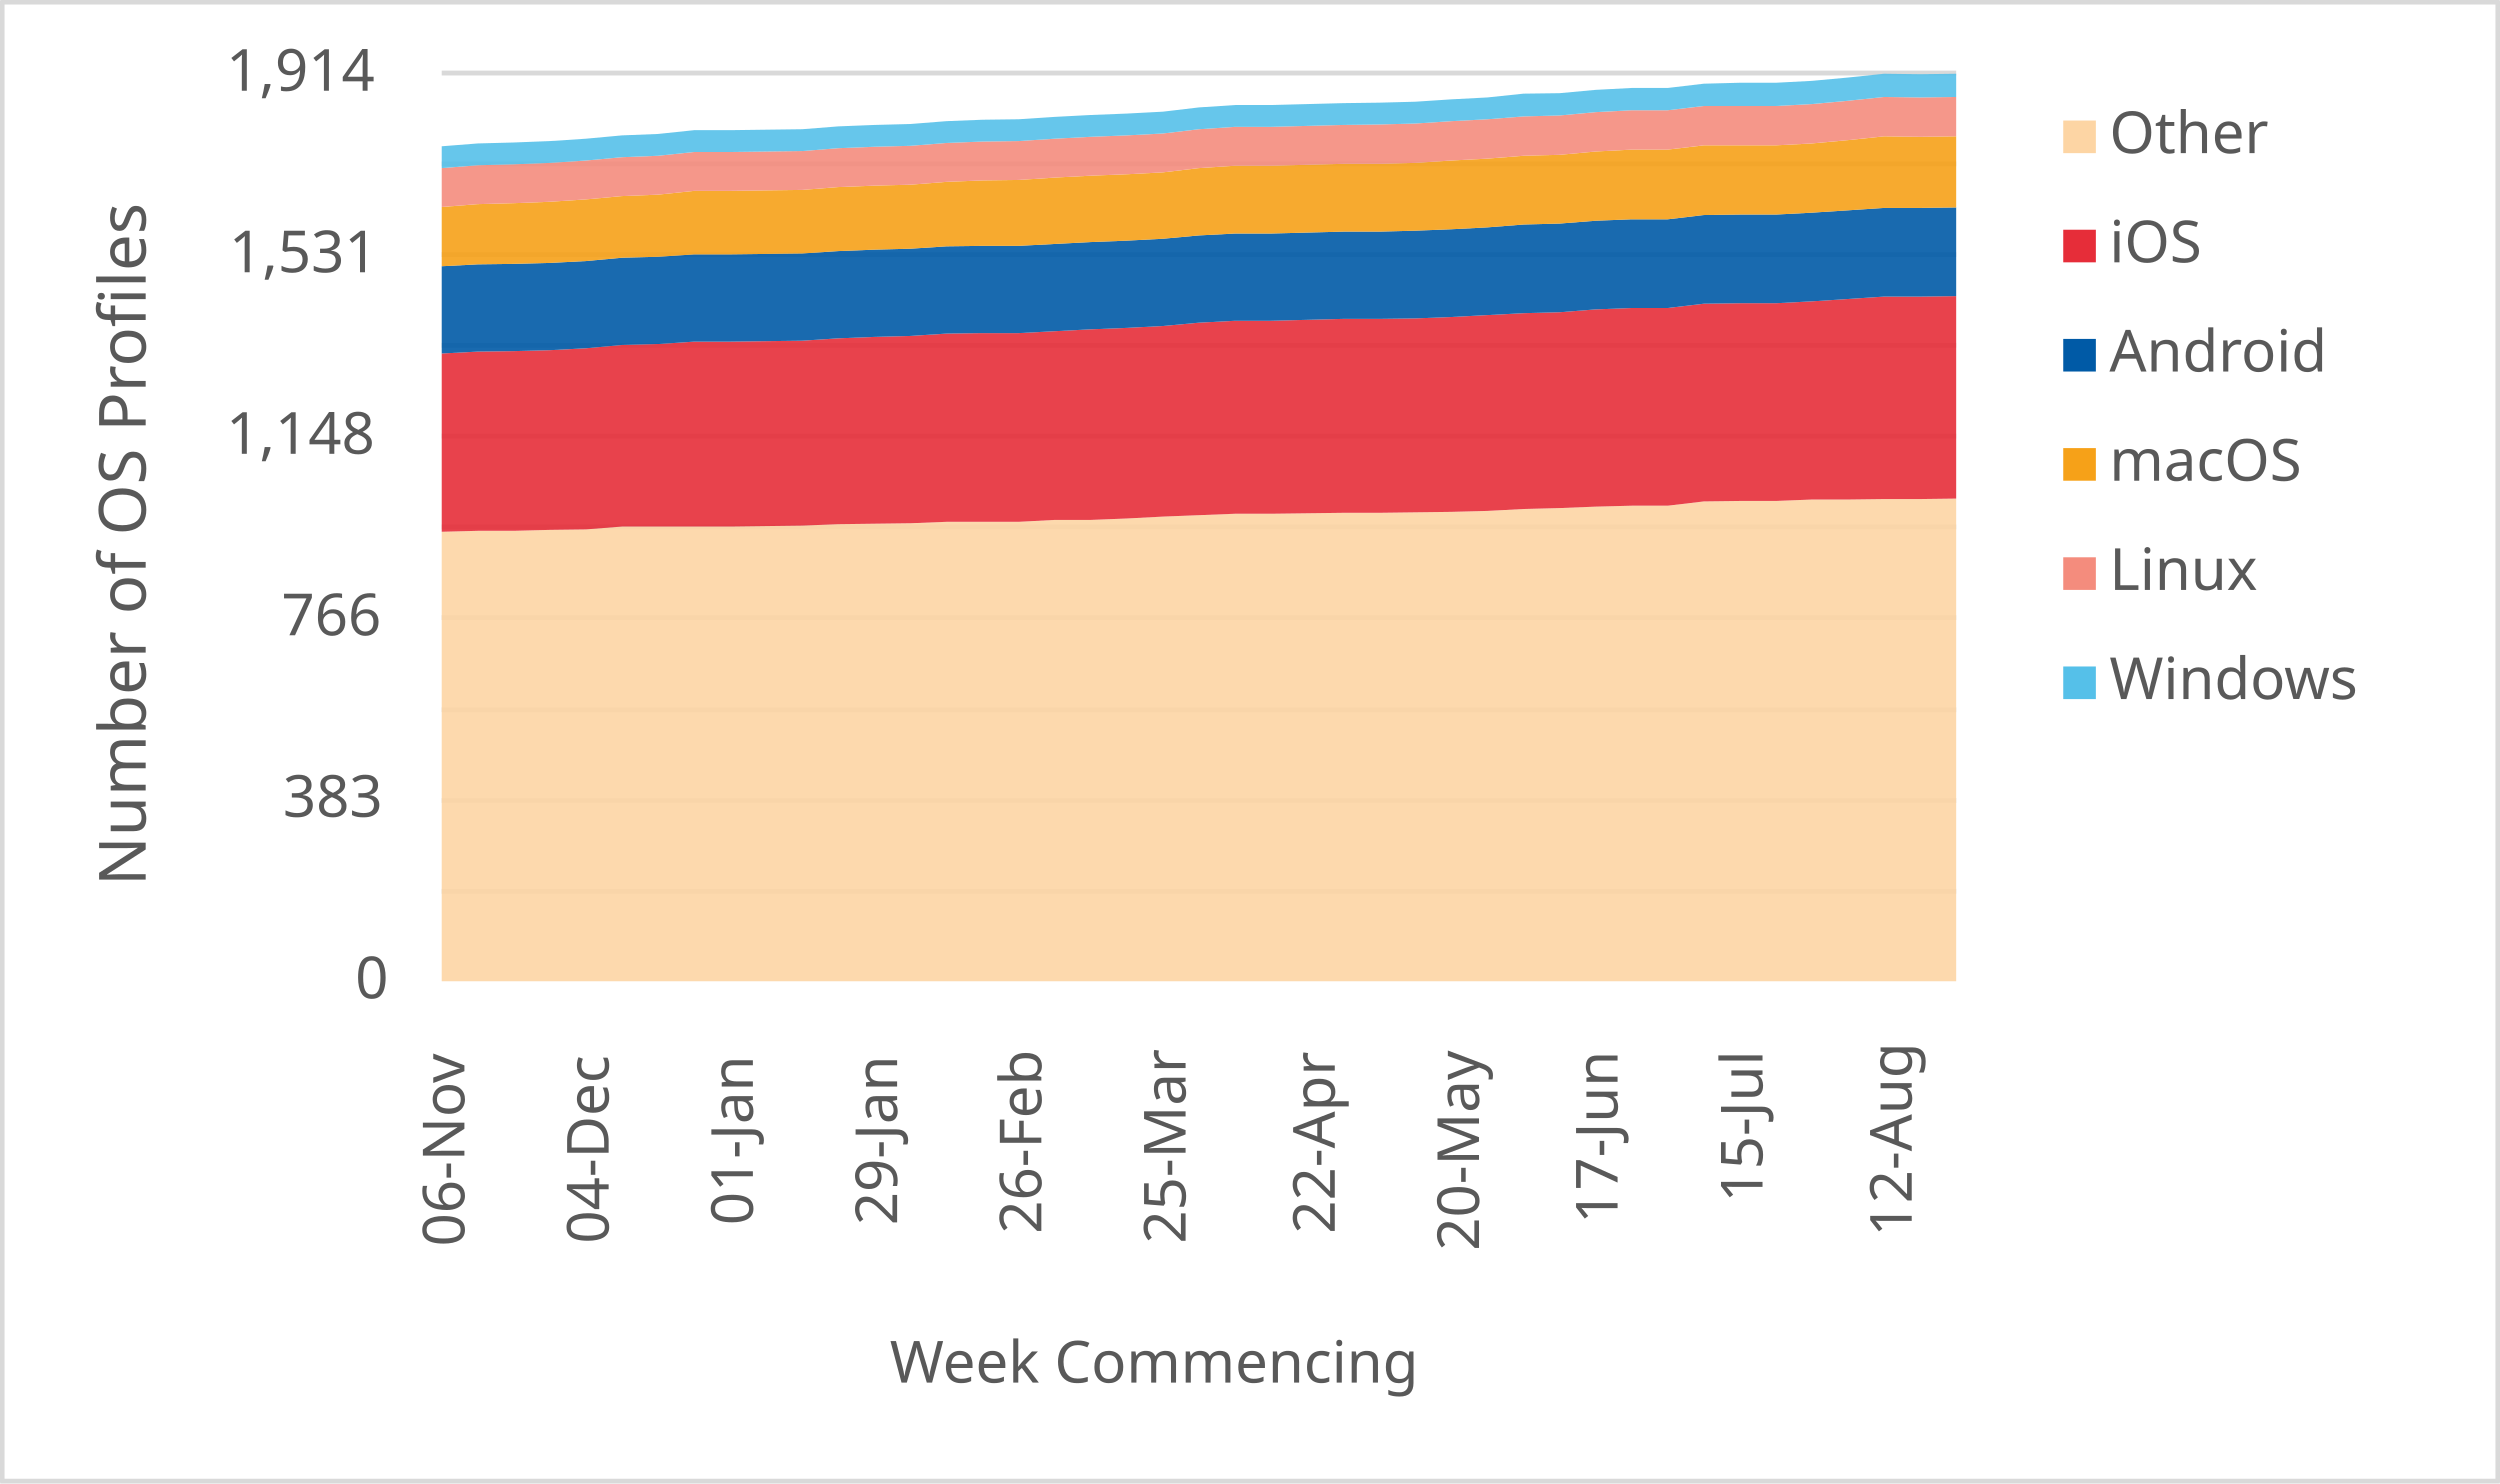
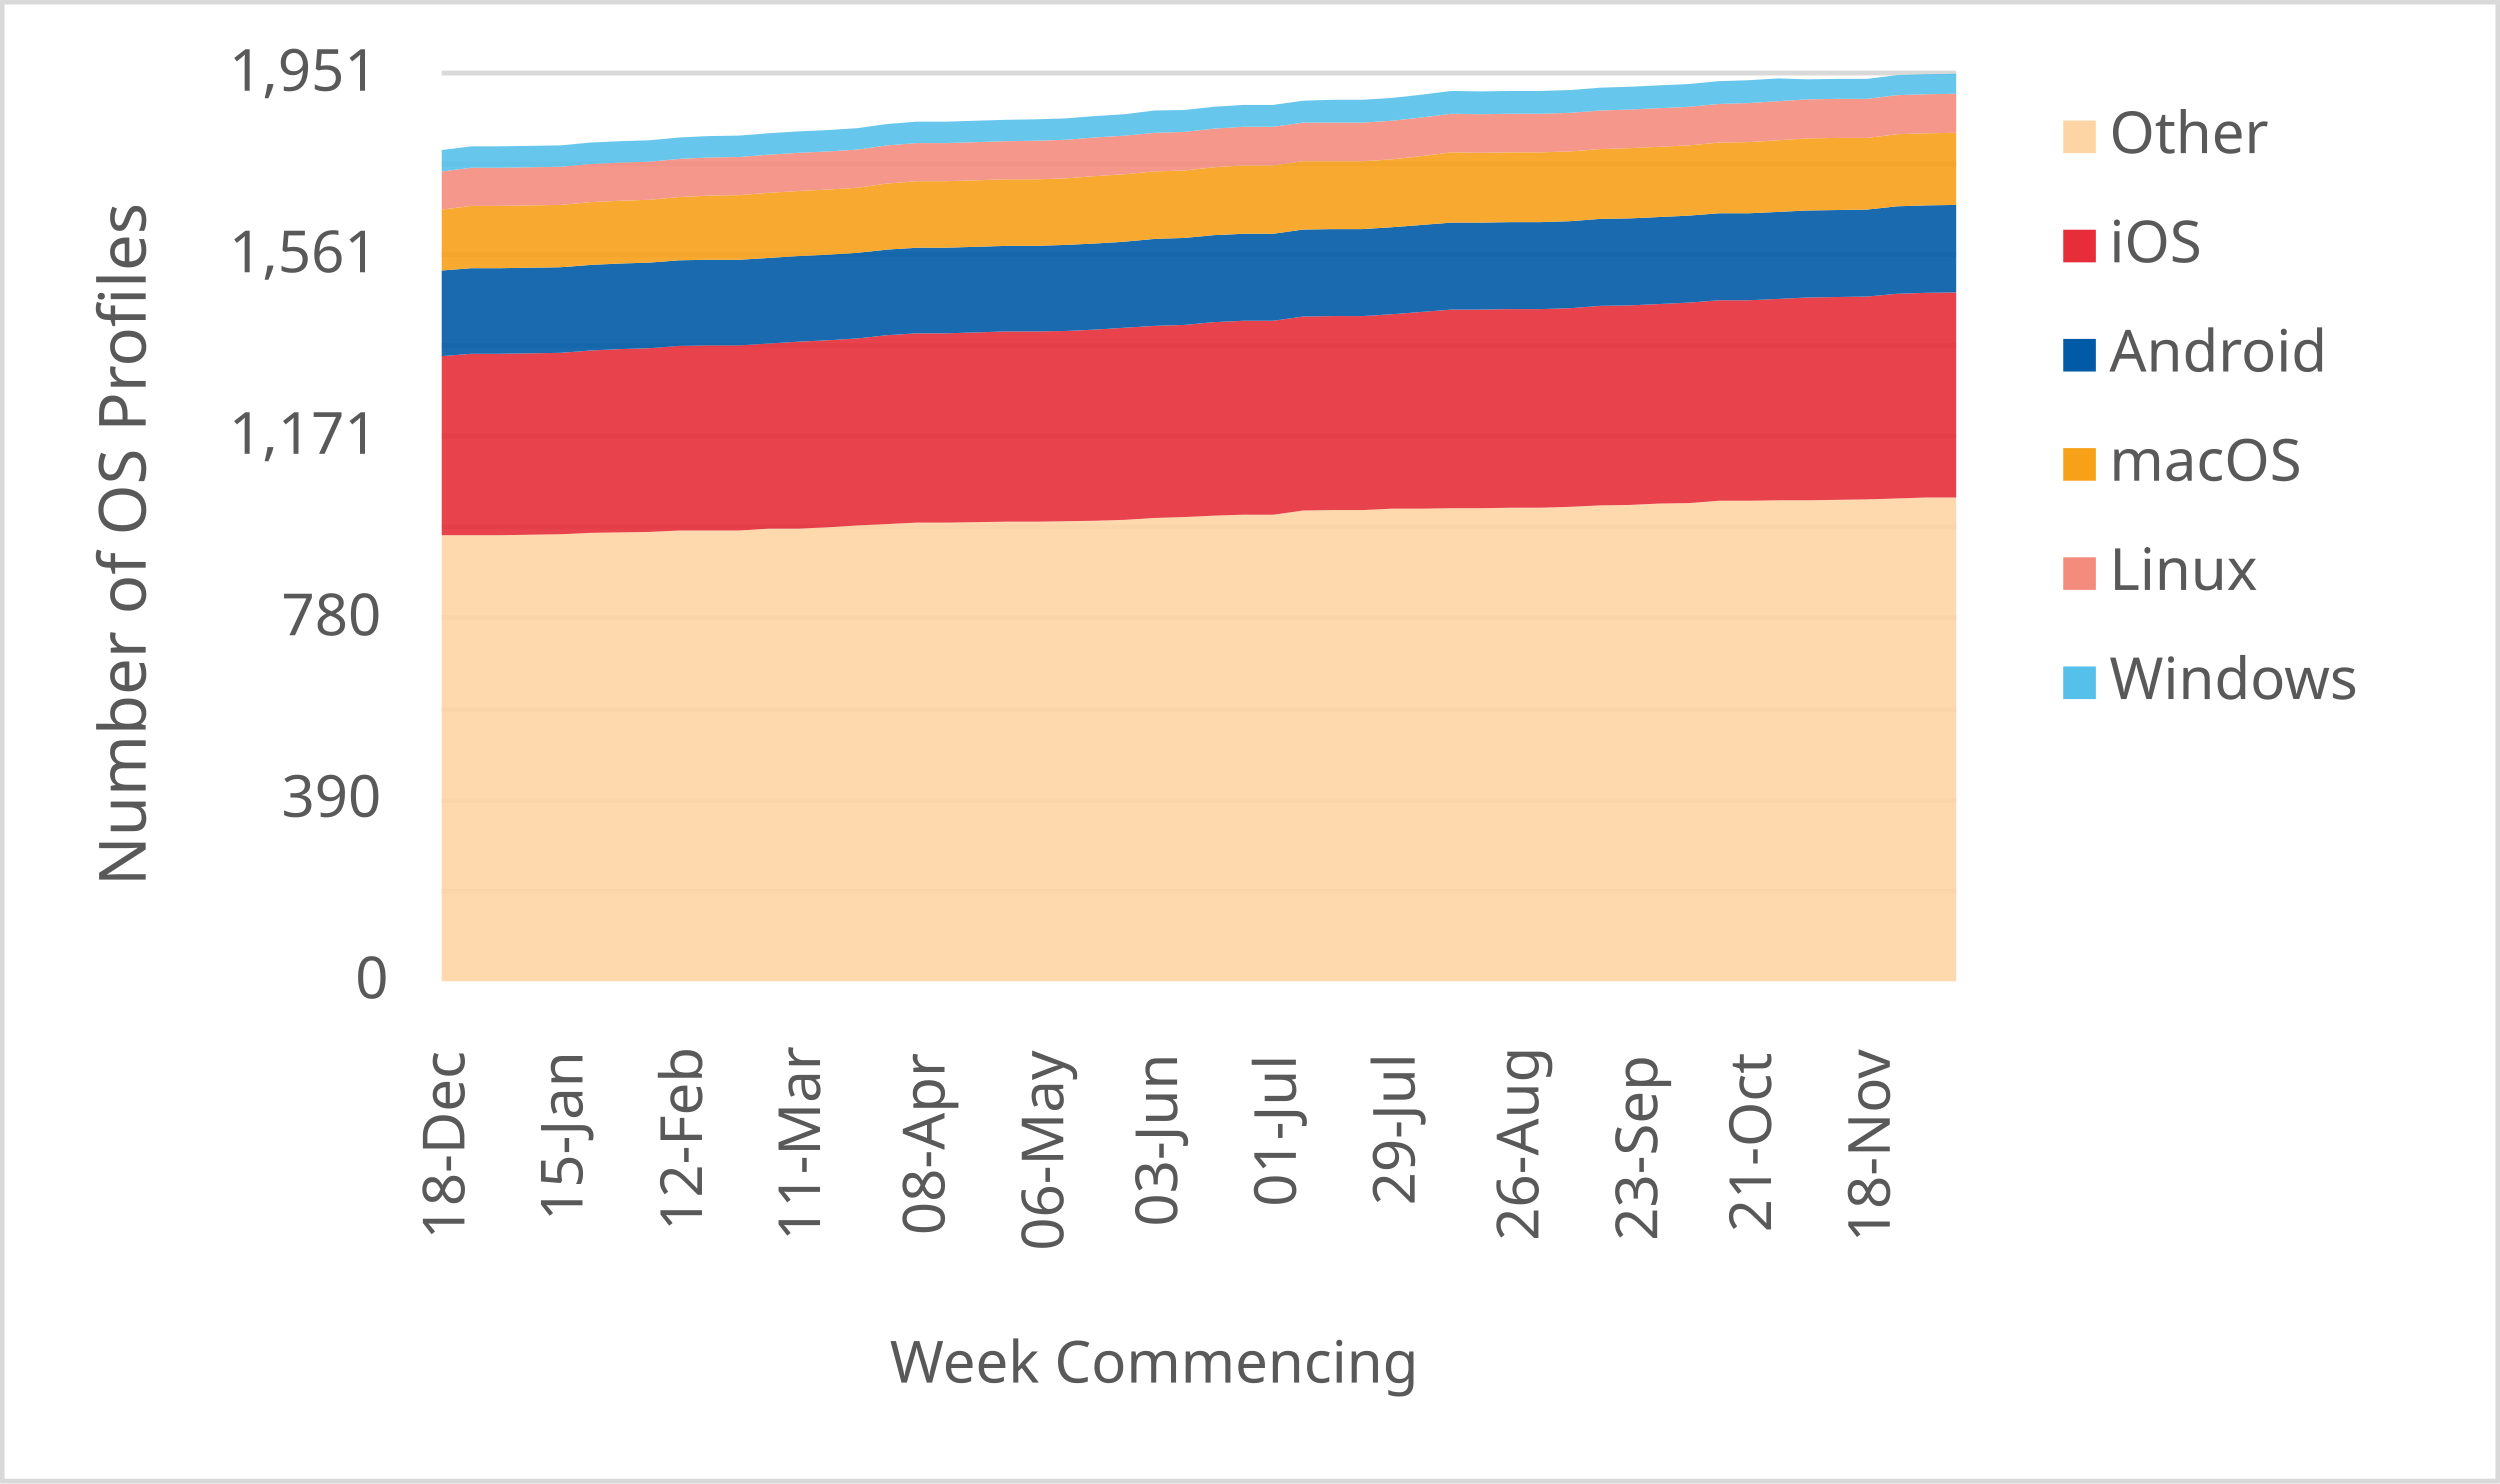
<svg xmlns="http://www.w3.org/2000/svg" width="1763" height="1046" xml:space="preserve" overflow="hidden">
  <defs>
    <clipPath id="clip0">
      <rect x="2917" y="346" width="1763" height="1046" />
    </clipPath>
  </defs>
  <g clip-path="url(#clip0)" transform="translate(-2917 -346)">
    <rect x="2918" y="347" width="1760" height="1043" fill="#FFFFFF" />
    <g>
      <path d="    M3228.5 974.532 4296.5 974.532    M3228.5 910.53 4296.5 910.53    M3228.5 846.528 4296.5 846.528    M3228.5 781.526 4296.5 781.526    M3228.5 717.524 4296.5 717.524    M3228.5 653.522 4296.5 653.522    M3228.5 589.52 4296.5 589.52    M3228.5 525.517 4296.5 525.517    M3228.5 461.515 4296.5 461.515    M3228.5 397.5 4296.5 397.5" stroke="#D9D9D9" stroke-width="3.438" stroke-linejoin="round" stroke-miterlimit="10" fill="none" />
    </g>
    <g>
      <path d="M 1038.5 4296.5 1038.5" stroke="#D9D9D9" stroke-width="3.438" stroke-linejoin="round" stroke-miterlimit="10" fill="none" fill-rule="evenodd" />
    </g>
    <g>
-       <text fill="#595959" font-family="Verdana,sans-serif" font-weight="400" font-size="41" transform="matrix(6.12323e-17 -1 1 6.12323e-17 3244.5 1225)">06-Nov</text>
+       <text fill="#595959" font-family="Verdana,sans-serif" font-weight="400" font-size="41" transform="matrix(6.12323e-17 -1 1 6.12323e-17 3244.5 1220)">18-Dec</text>
    </g>
    <g>
-       <text fill="#595959" font-family="Verdana,sans-serif" font-weight="400" font-size="41" transform="matrix(6.12323e-17 -1 1 6.12323e-17 3346.214 1223)">04-Dec</text>
+       <text fill="#595959" font-family="Verdana,sans-serif" font-weight="400" font-size="41" transform="matrix(6.12323e-17 -1 1 6.12323e-17 3327.765 1207)">15-Jan</text>
    </g>
    <g>
-       <text fill="#595959" font-family="Verdana,sans-serif" font-weight="400" font-size="41" transform="matrix(6.12323e-17 -1 1 6.12323e-17 3447.929 1210)">01-Jan</text>
+       <text fill="#595959" font-family="Verdana,sans-serif" font-weight="400" font-size="41" transform="matrix(6.12323e-17 -1 1 6.12323e-17 3412.029 1214)">12-Feb</text>
    </g>
    <g>
-       <text fill="#595959" font-family="Verdana,sans-serif" font-weight="400" font-size="41" transform="matrix(6.12323e-17 -1 1 6.12323e-17 3549.643 1210)">29-Jan</text>
+       <text fill="#595959" font-family="Verdana,sans-serif" font-weight="400" font-size="41" transform="matrix(6.12323e-17 -1 1 6.12323e-17 3495.294 1221)">11-Mar</text>
    </g>
    <g>
-       <text fill="#595959" font-family="Verdana,sans-serif" font-weight="400" font-size="41" transform="matrix(6.12323e-17 -1 1 6.12323e-17 3651.357 1216)">26-Feb</text>
+       <text fill="#595959" font-family="Verdana,sans-serif" font-weight="400" font-size="41" transform="matrix(6.12323e-17 -1 1 6.12323e-17 3583.059 1217)">08-Apr</text>
    </g>
    <g>
-       <text fill="#595959" font-family="Verdana,sans-serif" font-weight="400" font-size="41" transform="matrix(6.12323e-17 -1 1 6.12323e-17 3753.071 1223)">25-Mar</text>
+       <text fill="#595959" font-family="Verdana,sans-serif" font-weight="400" font-size="41" transform="matrix(6.12323e-17 -1 1 6.12323e-17 3666.824 1228)">06-May</text>
    </g>
    <g>
-       <text fill="#595959" font-family="Verdana,sans-serif" font-weight="400" font-size="41" transform="matrix(6.12323e-17 -1 1 6.12323e-17 3858.286 1216)">22-Apr</text>
+       <text fill="#595959" font-family="Verdana,sans-serif" font-weight="400" font-size="41" transform="matrix(6.12323e-17 -1 1 6.12323e-17 3747.088 1211)">03-Jun</text>
    </g>
    <g>
-       <text fill="#595959" font-family="Verdana,sans-serif" font-weight="400" font-size="41" transform="matrix(6.12323e-17 -1 1 6.12323e-17 3960 1228)">20-May</text>
+       <text fill="#595959" font-family="Verdana,sans-serif" font-weight="400" font-size="41" transform="matrix(6.12323e-17 -1 1 6.12323e-17 3830.853 1197)">01-Jul</text>
    </g>
    <g>
-       <text fill="#595959" font-family="Verdana,sans-serif" font-weight="400" font-size="41" transform="matrix(6.12323e-17 -1 1 6.12323e-17 4057.714 1209)">17-Jun</text>
+       <text fill="#595959" font-family="Verdana,sans-serif" font-weight="400" font-size="41" transform="matrix(6.12323e-17 -1 1 6.12323e-17 3914.618 1196)">29-Jul</text>
    </g>
    <g>
-       <text fill="#595959" font-family="Verdana,sans-serif" font-weight="400" font-size="41" transform="matrix(6.12323e-17 -1 1 6.12323e-17 4159.929 1194)">15-Jul</text>
+       <text fill="#595959" font-family="Verdana,sans-serif" font-weight="400" font-size="41" transform="matrix(6.12323e-17 -1 1 6.12323e-17 4001.882 1221)">26-Aug</text>
    </g>
    <g>
-       <text fill="#595959" font-family="Verdana,sans-serif" font-weight="400" font-size="41" transform="matrix(6.12323e-17 -1 1 6.12323e-17 4265.143 1218)">12-Aug</text>
+       <text fill="#595959" font-family="Verdana,sans-serif" font-weight="400" font-size="41" transform="matrix(6.12323e-17 -1 1 6.12323e-17 4085.647 1221)">23-Sep</text>
+     </g>
+     <g>
+       <text fill="#595959" font-family="Verdana,sans-serif" font-weight="400" font-size="41" transform="matrix(6.12323e-17 -1 1 6.12323e-17 4165.912 1215)">21-Oct</text>
+     </g>
+     <g>
+       <text fill="#595959" font-family="Verdana,sans-serif" font-weight="400" font-size="41" transform="matrix(6.12323e-17 -1 1 6.12323e-17 4249.676 1222)">18-Nov</text>
    </g>
    <g>
      <text fill="#595959" font-family="Verdana,sans-serif" font-weight="400" font-size="41" transform="matrix(1 0 0 1 3167.5 1050)">0</text>
    </g>
    <g>
-       <text fill="#595959" font-family="Verdana,sans-serif" font-weight="400" font-size="41" transform="matrix(1 0 0 1 3116.5 922)">383</text>
+       <text fill="#595959" font-family="Verdana,sans-serif" font-weight="400" font-size="41" transform="matrix(1 0 0 1 3115.5 922)">390</text>
    </g>
    <g>
-       <text fill="#595959" font-family="Verdana,sans-serif" font-weight="400" font-size="41" transform="matrix(1 0 0 1 3115.5 794)">766</text>
+       <text fill="#595959" font-family="Verdana,sans-serif" font-weight="400" font-size="41" transform="matrix(1 0 0 1 3115.5 794)">780</text>
    </g>
    <g>
-       <text fill="#595959" font-family="Verdana,sans-serif" font-weight="400" font-size="41" transform="matrix(1 0 0 1 3076.5 666)">1,148</text>
+       <text fill="#595959" font-family="Verdana,sans-serif" font-weight="400" font-size="41" transform="matrix(1 0 0 1 3078.5 666)">1,171</text>
    </g>
    <g>
-       <text fill="#595959" font-family="Verdana,sans-serif" font-weight="400" font-size="41" transform="matrix(1 0 0 1 3078.5 538)">1,531</text>
+       <text fill="#595959" font-family="Verdana,sans-serif" font-weight="400" font-size="41" transform="matrix(1 0 0 1 3078.5 538)">1,561</text>
    </g>
    <g>
-       <text fill="#595959" font-family="Verdana,sans-serif" font-weight="400" font-size="41" transform="matrix(1 0 0 1 3076.5 410)">1,914</text>
+       <text fill="#595959" font-family="Verdana,sans-serif" font-weight="400" font-size="41" transform="matrix(1 0 0 1 3078.5 410)">1,951</text>
    </g>
    <g>
      <text fill="#595959" font-family="Verdana,sans-serif" font-weight="400" font-size="41" transform="matrix(1 0 0 1 3544.5 1321)">Week Commencing</text>
    </g>
    <g>
      <text fill="#595959" font-family="Verdana,sans-serif" font-weight="400" font-size="46" transform="matrix(6.12323e-17 -1 1 6.12323e-17 3019.73 970.75)">Number of OS Profiles</text>
    </g>
    <rect x="2918.5" y="347.5" width="1760" height="1043" stroke="#D9D9D9" stroke-width="3.438" stroke-linejoin="round" stroke-miterlimit="10" fill="none" />
    <g>
-       <path d="M3228.5 1038 3253.929 1038 3279.357 1038 3304.786 1038 3330.214 1038 3355.643 1038 3381.071 1038 3406.5 1038 3431.929 1038 3457.357 1038 3482.786 1038 3508.214 1038 3533.643 1038 3559.071 1038 3584.5 1038 3609.929 1038 3635.357 1038 3660.786 1038 3686.214 1038 3711.643 1038 3737.071 1038 3762.5 1038 3787.929 1038 3813.357 1038 3838.786 1038 3864.214 1038 3889.643 1038 3915.071 1038 3940.5 1038 3965.929 1038 3991.357 1038 4016.786 1038 4042.214 1038 4067.643 1038 4093.071 1038 4118.5 1038 4143.929 1038 4169.357 1038 4194.786 1038 4220.214 1038 4245.643 1038 4271.071 1038 4296.5 1038 4296.5 697.603 4271.071 697.937 4245.643 697.937 4220.214 698.272 4194.786 698.272 4169.357 699.275 4143.929 699.275 4118.5 699.609 4093.071 702.619 4067.643 702.619 4042.214 703.287 4016.786 704.29 3991.357 704.959 3965.929 706.297 3940.5 706.966 3915.071 707.3 3889.643 707.634 3864.214 707.634 3838.786 707.969 3813.357 708.303 3787.929 708.303 3762.5 709.306 3737.071 710.309 3711.643 711.647 3686.214 712.65 3660.786 712.65 3635.357 713.987 3609.929 713.987 3584.5 713.987 3559.071 714.991 3533.643 715.325 3508.214 715.659 3482.786 716.662 3457.357 716.997 3431.929 717.331 3406.5 717.331 3381.071 717.331 3355.643 717.331 3330.214 719.338 3304.786 719.672 3279.357 720.341 3253.929 720.341 3228.5 721.009 3228.5 1038Z" fill="#fdd5a4" opacity="0.9" />
+       <path d="M3228.5 1038 3249.441 1038 3270.382 1038 3291.324 1038 3312.265 1038 3333.206 1038 3354.147 1038 3375.088 1038 3396.029 1038 3416.971 1038 3437.912 1038 3458.853 1038 3479.794 1038 3500.735 1038 3521.676 1038 3542.618 1038 3563.559 1038 3584.5 1038 3605.441 1038 3626.382 1038 3647.324 1038 3668.265 1038 3689.206 1038 3710.147 1038 3731.088 1038 3752.029 1038 3772.971 1038 3793.912 1038 3814.853 1038 3835.794 1038 3856.735 1038 3877.676 1038 3898.618 1038 3919.559 1038 3940.5 1038 3961.441 1038 3982.382 1038 4003.324 1038 4024.265 1038 4045.206 1038 4066.147 1038 4087.088 1038 4108.029 1038 4128.971 1038 4149.912 1038 4170.853 1038 4191.794 1038 4212.735 1038 4233.676 1038 4254.618 1038 4275.559 1038 4296.5 1038 4296.5 696.842 4275.559 696.842 4254.618 697.498 4233.676 698.154 4212.735 698.482 4191.794 698.81 4170.853 698.81 4149.912 699.138 4128.971 699.138 4108.029 700.778 4087.088 701.106 4066.147 702.09 4045.206 702.418 4024.265 703.402 4003.324 704.058 3982.382 704.058 3961.441 704.386 3940.5 704.386 3919.559 704.715 3898.618 704.715 3877.676 705.699 3856.735 705.699 3835.794 706.027 3814.853 708.979 3793.912 708.979 3772.971 709.635 3752.029 710.619 3731.088 711.275 3710.147 712.587 3689.206 713.243 3668.265 713.572 3647.324 713.9 3626.382 713.9 3605.441 714.228 3584.5 714.556 3563.559 714.556 3542.618 715.54 3521.676 716.524 3500.735 717.836 3479.794 718.82 3458.853 718.82 3437.912 720.132 3416.971 720.132 3396.029 720.132 3375.088 721.116 3354.147 721.444 3333.206 721.772 3312.265 722.757 3291.324 723.085 3270.382 723.413 3249.441 723.413 3228.5 723.413 3228.5 1038Z" fill="#fdd5a4" opacity="0.9" />
    </g>
    <g>
-       <path d="M3228.5 721.009 3253.929 720.341 3279.357 720.341 3304.786 719.672 3330.214 719.338 3355.643 717.331 3381.071 717.331 3406.5 717.331 3431.929 717.331 3457.357 716.997 3482.786 716.662 3508.214 715.659 3533.643 715.325 3559.071 714.991 3584.5 713.987 3609.929 713.987 3635.357 713.987 3660.786 712.65 3686.214 712.65 3711.643 711.647 3737.071 710.309 3762.5 709.306 3787.929 708.303 3813.357 708.303 3838.786 707.969 3864.214 707.634 3889.643 707.634 3915.071 707.3 3940.5 706.966 3965.929 706.297 3991.357 704.959 4016.786 704.29 4042.214 703.287 4067.643 702.619 4093.071 702.619 4118.5 699.609 4143.929 699.275 4169.357 699.275 4194.786 698.272 4220.214 698.272 4245.643 697.937 4271.071 697.937 4296.5 697.603 4296.5 554.823 4271.071 555.158 4245.643 555.158 4220.214 556.83 4194.786 558.502 4169.357 559.839 4143.929 559.839 4118.5 560.173 4093.071 563.183 4067.643 563.183 4042.214 564.186 4016.786 566.192 3991.357 566.861 3965.929 568.199 3940.5 569.536 3915.071 570.539 3889.643 570.874 3864.214 570.874 3838.786 571.542 3813.357 572.211 3787.929 572.211 3762.5 573.549 3737.071 575.889 3711.643 577.227 3686.214 578.23 3660.786 579.567 3635.357 580.905 3609.929 580.905 3584.5 581.239 3559.071 582.911 3533.643 583.58 3508.214 584.583 3482.786 586.255 3457.357 586.589 3431.929 586.924 3406.5 586.924 3381.071 588.596 3355.643 589.264 3330.214 591.605 3304.786 592.943 3279.357 593.611 3253.929 593.946 3228.5 595.283 3228.5 721.009Z" fill="#e62d39" opacity="0.9" />
+       <path d="M3228.5 723.413 3249.441 723.413 3270.382 723.413 3291.324 723.085 3312.265 722.757 3333.206 721.772 3354.147 721.444 3375.088 721.116 3396.029 720.132 3416.971 720.132 3437.912 720.132 3458.853 718.82 3479.794 718.82 3500.735 717.836 3521.676 716.524 3542.618 715.54 3563.559 714.556 3584.5 714.556 3605.441 714.228 3626.382 713.9 3647.324 713.9 3668.265 713.572 3689.206 713.243 3710.147 712.587 3731.088 711.275 3752.029 710.619 3772.971 709.635 3793.912 708.979 3814.853 708.979 3835.794 706.027 3856.735 705.699 3877.676 705.699 3898.618 704.715 3919.559 704.715 3940.5 704.386 3961.441 704.386 3982.382 704.058 4003.324 704.058 4024.265 703.402 4045.206 702.418 4066.147 702.09 4087.088 701.106 4108.029 700.778 4128.971 699.138 4149.912 699.138 4170.853 698.81 4191.794 698.81 4212.735 698.482 4233.676 698.154 4254.618 697.498 4275.559 696.842 4296.5 696.842 4296.5 552.177 4275.559 552.505 4254.618 553.161 4233.676 555.13 4212.735 555.458 4191.794 555.786 4170.853 556.77 4149.912 557.754 4128.971 557.754 4108.029 559.394 4087.088 560.378 4066.147 561.362 4045.206 561.69 4024.265 563.331 4003.324 563.987 3982.382 563.987 3961.441 564.315 3940.5 564.315 3919.559 565.955 3898.618 567.595 3877.676 568.907 3856.735 568.907 3835.794 569.235 3814.853 572.188 3793.912 572.188 3772.971 573.172 3752.029 575.14 3731.088 575.796 3710.147 577.108 3689.206 578.42 3668.265 579.404 3647.324 579.732 3626.382 579.732 3605.441 580.389 3584.5 581.045 3563.559 581.045 3542.618 582.357 3521.676 584.653 3500.735 585.965 3479.794 586.949 3458.853 588.261 3437.912 589.574 3416.971 589.574 3396.029 589.902 3375.088 591.542 3354.147 592.198 3333.206 593.182 3312.265 594.822 3291.324 595.15 3270.382 595.478 3249.441 595.478 3228.5 597.118 3228.5 723.413Z" fill="#e62d39" opacity="0.9" />
    </g>
    <g>
-       <path d="M3228.5 595.283 3253.929 593.946 3279.357 593.611 3304.786 592.943 3330.214 591.605 3355.643 589.264 3381.071 588.596 3406.5 586.924 3431.929 586.924 3457.357 586.589 3482.786 586.255 3508.214 584.583 3533.643 583.58 3559.071 582.911 3584.5 581.239 3609.929 580.905 3635.357 580.905 3660.786 579.567 3686.214 578.23 3711.643 577.227 3737.071 575.889 3762.5 573.549 3787.929 572.211 3813.357 572.211 3838.786 571.542 3864.214 570.874 3889.643 570.874 3915.071 570.539 3940.5 569.536 3965.929 568.199 3991.357 566.861 4016.786 566.192 4042.214 564.186 4067.643 563.183 4093.071 563.183 4118.5 560.173 4143.929 559.839 4169.357 559.839 4194.786 558.502 4220.214 556.83 4245.643 555.158 4271.071 555.158 4296.5 554.823 4296.5 492.295 4271.071 492.629 4245.643 492.629 4220.214 494.301 4194.786 495.973 4169.357 497.31 4143.929 497.31 4118.5 497.645 4093.071 500.654 4067.643 500.654 4042.214 501.657 4016.786 503.664 3991.357 504.332 3965.929 506.339 3940.5 507.676 3915.071 508.679 3889.643 509.348 3864.214 509.348 3838.786 510.017 3813.357 510.685 3787.929 510.685 3762.5 512.023 3737.071 514.364 3711.643 515.701 3686.214 516.704 3660.786 518.042 3635.357 519.379 3609.929 519.379 3584.5 519.714 3559.071 521.386 3533.643 522.054 3508.214 523.057 3482.786 524.729 3457.357 525.064 3431.929 525.398 3406.5 525.398 3381.071 527.07 3355.643 527.739 3330.214 530.079 3304.786 531.417 3279.357 532.086 3253.929 532.42 3228.5 533.758 3228.5 595.283Z" fill="#005aa6" opacity="0.9" />
+       <path d="M3228.5 597.118 3249.441 595.478 3270.382 595.478 3291.324 595.15 3312.265 594.822 3333.206 593.182 3354.147 592.198 3375.088 591.542 3396.029 589.902 3416.971 589.574 3437.912 589.574 3458.853 588.261 3479.794 586.949 3500.735 585.965 3521.676 584.653 3542.618 582.357 3563.559 581.045 3584.5 581.045 3605.441 580.389 3626.382 579.732 3647.324 579.732 3668.265 579.404 3689.206 578.42 3710.147 577.108 3731.088 575.796 3752.029 575.14 3772.971 573.172 3793.912 572.188 3814.853 572.188 3835.794 569.235 3856.735 568.907 3877.676 568.907 3898.618 567.595 3919.559 565.955 3940.5 564.315 3961.441 564.315 3982.382 563.987 4003.324 563.987 4024.265 563.331 4045.206 561.69 4066.147 561.362 4087.088 560.378 4108.029 559.394 4128.971 557.754 4149.912 557.754 4170.853 556.77 4191.794 555.786 4212.735 555.458 4233.676 555.13 4254.618 553.161 4275.559 552.505 4296.5 552.177 4296.5 490.506 4275.559 490.834 4254.618 491.491 4233.676 493.787 4212.735 494.115 4191.794 494.443 4170.853 495.427 4149.912 496.411 4128.971 496.411 4108.029 498.051 4087.088 499.035 4066.147 500.019 4045.206 500.348 4024.265 501.988 4003.324 502.644 3982.382 502.644 3961.441 502.972 3940.5 502.972 3919.559 504.612 3898.618 506.252 3877.676 507.564 3856.735 507.564 3835.794 507.892 3814.853 510.845 3793.912 510.845 3772.971 511.829 3752.029 513.797 3731.088 514.453 3710.147 516.421 3689.206 517.733 3668.265 518.718 3647.324 519.374 3626.382 519.374 3605.441 520.03 3584.5 520.686 3563.559 520.686 3542.618 521.998 3521.676 524.294 3500.735 525.606 3479.794 526.59 3458.853 527.903 3437.912 529.215 3416.971 529.215 3396.029 529.543 3375.088 531.183 3354.147 531.839 3333.206 532.823 3312.265 534.463 3291.324 534.791 3270.382 535.119 3249.441 535.119 3228.5 536.76 3228.5 597.118Z" fill="#005aa6" opacity="0.9" />
    </g>
    <g>
-       <path d="M3228.5 533.758 3253.929 532.42 3279.357 532.086 3304.786 531.417 3330.214 530.079 3355.643 527.739 3381.071 527.07 3406.5 525.398 3431.929 525.398 3457.357 525.064 3482.786 524.729 3508.214 523.057 3533.643 522.054 3559.071 521.386 3584.5 519.714 3609.929 519.379 3635.357 519.379 3660.786 518.042 3686.214 516.704 3711.643 515.701 3737.071 514.364 3762.5 512.023 3787.929 510.685 3813.357 510.685 3838.786 510.017 3864.214 509.348 3889.643 509.348 3915.071 508.679 3940.5 507.676 3965.929 506.339 3991.357 504.332 4016.786 503.664 4042.214 501.657 4067.643 500.654 4093.071 500.654 4118.5 497.645 4143.929 497.31 4169.357 497.31 4194.786 495.973 4220.214 494.301 4245.643 492.629 4271.071 492.629 4296.5 492.295 4296.5 442.138 4271.071 442.472 4245.643 442.138 4220.214 444.813 4194.786 447.154 4169.357 448.491 4143.929 448.491 4118.5 448.491 4093.071 451.501 4067.643 451.501 4042.214 452.838 4016.786 455.179 3991.357 455.847 3965.929 457.854 3940.5 459.191 3915.071 460.863 3889.643 461.532 3864.214 461.532 3838.786 462.201 3813.357 462.869 3787.929 462.869 3762.5 464.541 3737.071 467.551 3711.643 468.888 3686.214 469.891 3660.786 471.229 3635.357 472.901 3609.929 473.235 3584.5 474.238 3559.071 476.245 3533.643 476.913 3508.214 477.916 3482.786 479.923 3457.357 480.257 3431.929 480.591 3406.5 480.591 3381.071 483.266 3355.643 484.27 3330.214 486.61 3304.786 488.282 3279.357 489.285 3253.929 489.954 3228.5 491.96 3228.5 533.758Z" fill="#f6a118" opacity="0.9" />
+       <path d="M3228.5 536.76 3249.441 535.119 3270.382 535.119 3291.324 534.791 3312.265 534.463 3333.206 532.823 3354.147 531.839 3375.088 531.183 3396.029 529.543 3416.971 529.215 3437.912 529.215 3458.853 527.903 3479.794 526.59 3500.735 525.606 3521.676 524.294 3542.618 521.998 3563.559 520.686 3584.5 520.686 3605.441 520.03 3626.382 519.374 3647.324 519.374 3668.265 518.718 3689.206 517.733 3710.147 516.421 3731.088 514.453 3752.029 513.797 3772.971 511.829 3793.912 510.845 3814.853 510.845 3835.794 507.892 3856.735 507.564 3877.676 507.564 3898.618 506.252 3919.559 504.612 3940.5 502.972 3961.441 502.972 3982.382 502.644 4003.324 502.644 4024.265 501.988 4045.206 500.348 4066.147 500.019 4087.088 499.035 4108.029 498.051 4128.971 496.411 4149.912 496.411 4170.853 495.427 4191.794 494.443 4212.735 494.115 4233.676 493.787 4254.618 491.491 4275.559 490.834 4296.5 490.506 4296.5 439.661 4275.559 439.989 4254.618 440.645 4233.676 443.269 4212.735 443.269 4191.794 443.597 4170.853 444.909 4149.912 446.221 4128.971 446.549 4108.029 448.518 4087.088 449.502 4066.147 450.486 4045.206 451.142 4024.265 452.782 4003.324 453.438 3982.382 453.438 3961.441 453.766 3940.5 453.438 3919.559 456.063 3898.618 458.359 3877.676 459.671 3856.735 459.671 3835.794 459.671 3814.853 462.623 3793.912 462.623 3772.971 463.935 3752.029 466.232 3731.088 466.888 3710.147 468.856 3689.206 470.168 3668.265 471.808 3647.324 472.464 3626.382 472.464 3605.441 473.12 3584.5 473.777 3563.559 473.777 3542.618 475.417 3521.676 478.369 3500.735 479.681 3479.794 480.665 3458.853 481.977 3437.912 483.618 3416.971 483.946 3396.029 484.93 3375.088 486.898 3354.147 487.554 3333.206 488.538 3312.265 490.506 3291.324 490.834 3270.382 491.162 3249.441 491.162 3228.5 493.787 3228.5 536.76Z" fill="#f6a118" opacity="0.9" />
    </g>
    <g>
-       <path d="M3228.5 491.96 3253.929 489.954 3279.357 489.285 3304.786 488.282 3330.214 486.61 3355.643 484.27 3381.071 483.266 3406.5 480.591 3431.929 480.591 3457.357 480.257 3482.786 479.923 3508.214 477.916 3533.643 476.913 3559.071 476.245 3584.5 474.238 3609.929 473.235 3635.357 472.901 3660.786 471.229 3686.214 469.891 3711.643 468.888 3737.071 467.551 3762.5 464.541 3787.929 462.869 3813.357 462.869 3838.786 462.201 3864.214 461.532 3889.643 461.532 3915.071 460.863 3940.5 459.191 3965.929 457.854 3991.357 455.847 4016.786 455.179 4042.214 452.838 4067.643 451.501 4093.071 451.501 4118.5 448.491 4143.929 448.491 4169.357 448.491 4194.786 447.154 4220.214 444.813 4245.643 442.138 4271.071 442.472 4296.5 442.138 4296.5 414.385 4271.071 414.719 4245.643 414.385 4220.214 417.06 4194.786 419.4 4169.357 420.738 4143.929 420.738 4118.5 420.738 4093.071 423.747 4067.643 423.747 4042.214 425.085 4016.786 427.425 3991.357 428.094 3965.929 430.1 3940.5 431.438 3915.071 433.11 3889.643 433.778 3864.214 434.113 3838.786 434.782 3813.357 435.45 3787.929 435.45 3762.5 437.122 3737.071 440.132 3711.643 441.469 3686.214 442.472 3660.786 443.81 3635.357 445.482 3609.929 445.816 3584.5 446.819 3559.071 448.825 3533.643 449.494 3508.214 450.497 3482.786 452.504 3457.357 452.838 3431.929 453.172 3406.5 453.172 3381.071 455.847 3355.643 456.851 3330.214 459.191 3304.786 460.863 3279.357 461.866 3253.929 462.535 3228.5 464.541 3228.5 491.96Z" fill="#f48c7d" opacity="0.9" />
+       <path d="M3228.5 493.787 3249.441 491.162 3270.382 491.162 3291.324 490.834 3312.265 490.506 3333.206 488.538 3354.147 487.554 3375.088 486.898 3396.029 484.93 3416.971 483.946 3437.912 483.618 3458.853 481.977 3479.794 480.665 3500.735 479.681 3521.676 478.369 3542.618 475.417 3563.559 473.777 3584.5 473.777 3605.441 473.12 3626.382 472.464 3647.324 472.464 3668.265 471.808 3689.206 470.168 3710.147 468.856 3731.088 466.888 3752.029 466.232 3772.971 463.935 3793.912 462.623 3814.853 462.623 3835.794 459.671 3856.735 459.671 3877.676 459.671 3898.618 458.359 3919.559 456.063 3940.5 453.438 3961.441 453.766 3982.382 453.438 4003.324 453.438 4024.265 452.782 4045.206 451.142 4066.147 450.486 4087.088 449.502 4108.029 448.518 4128.971 446.549 4149.912 446.221 4170.853 444.909 4191.794 443.597 4212.735 443.269 4233.676 443.269 4254.618 440.645 4275.559 439.989 4296.5 439.661 4296.5 412.106 4275.559 412.434 4254.618 413.09 4233.676 415.714 4212.735 415.714 4191.794 416.042 4170.853 417.354 4149.912 418.666 4128.971 419.322 4108.029 421.291 4087.088 422.275 4066.147 423.259 4045.206 423.915 4024.265 425.555 4003.324 426.211 3982.382 426.211 3961.441 426.539 3940.5 426.211 3919.559 428.835 3898.618 431.132 3877.676 432.444 3856.735 432.444 3835.794 432.444 3814.853 435.396 3793.912 435.396 3772.971 436.708 3752.029 439.005 3731.088 439.661 3710.147 441.629 3689.206 442.941 3668.265 444.581 3647.324 445.237 3626.382 445.565 3605.441 446.221 3584.5 446.877 3563.559 446.877 3542.618 448.518 3521.676 451.47 3500.735 452.782 3479.794 453.766 3458.853 455.078 3437.912 456.719 3416.971 457.047 3396.029 458.031 3375.088 459.999 3354.147 460.655 3333.206 461.639 3312.265 463.607 3291.324 463.935 3270.382 464.263 3249.441 464.263 3228.5 466.888 3228.5 493.787Z" fill="#f48c7d" opacity="0.9" />
    </g>
    <g>
-       <path d="M3228.5 464.541 3253.929 462.535 3279.357 461.866 3304.786 460.863 3330.214 459.191 3355.643 456.851 3381.071 455.847 3406.5 453.172 3431.929 453.172 3457.357 452.838 3482.786 452.504 3508.214 450.497 3533.643 449.494 3559.071 448.825 3584.5 446.819 3609.929 445.816 3635.357 445.482 3660.786 443.81 3686.214 442.472 3711.643 441.469 3737.071 440.132 3762.5 437.122 3787.929 435.45 3813.357 435.45 3838.786 434.782 3864.214 434.113 3889.643 433.778 3915.071 433.11 3940.5 431.438 3965.929 430.1 3991.357 428.094 4016.786 427.425 4042.214 425.085 4067.643 423.747 4093.071 423.747 4118.5 420.738 4143.929 420.738 4169.357 420.738 4194.786 419.4 4220.214 417.06 4245.643 414.385 4271.071 414.719 4296.5 414.385 4296.5 398 4271.071 398.334 4245.643 398 4220.214 400.675 4194.786 403.016 4169.357 404.353 4143.929 404.353 4118.5 405.022 4093.071 408.031 4067.643 408.031 4042.214 409.369 4016.786 411.71 3991.357 412.044 3965.929 414.719 3940.5 416.056 3915.071 417.728 3889.643 418.397 3864.214 418.731 3838.786 419.4 3813.357 420.069 3787.929 420.069 3762.5 421.741 3737.071 424.75 3711.643 426.088 3686.214 427.091 3660.786 428.428 3635.357 430.1 3609.929 430.435 3584.5 431.438 3559.071 433.444 3533.643 434.113 3508.214 435.116 3482.786 437.122 3457.357 437.457 3431.929 437.791 3406.5 437.791 3381.071 440.466 3355.643 441.469 3330.214 443.81 3304.786 445.482 3279.357 446.485 3253.929 447.154 3228.5 449.16 3228.5 464.541Z" fill="#55c0e9" opacity="0.9" />
+       <path d="M3228.5 466.888 3249.441 464.263 3270.382 464.263 3291.324 463.935 3312.265 463.607 3333.206 461.639 3354.147 460.655 3375.088 459.999 3396.029 458.031 3416.971 457.047 3437.912 456.719 3458.853 455.078 3479.794 453.766 3500.735 452.782 3521.676 451.47 3542.618 448.518 3563.559 446.877 3584.5 446.877 3605.441 446.221 3626.382 445.565 3647.324 445.237 3668.265 444.581 3689.206 442.941 3710.147 441.629 3731.088 439.661 3752.029 439.005 3772.971 436.708 3793.912 435.396 3814.853 435.396 3835.794 432.444 3856.735 432.444 3877.676 432.444 3898.618 431.132 3919.559 428.835 3940.5 426.211 3961.441 426.539 3982.382 426.211 4003.324 426.211 4024.265 425.555 4045.206 423.915 4066.147 423.259 4087.088 422.275 4108.029 421.291 4128.971 419.322 4149.912 418.666 4170.853 417.354 4191.794 416.042 4212.735 415.714 4233.676 415.714 4254.618 413.09 4275.559 412.434 4296.5 412.106 4296.5 398 4275.559 398.328 4254.618 398.984 4233.676 401.608 4212.735 401.608 4191.794 401.936 4170.853 401.28 4149.912 402.593 4128.971 403.249 4108.029 405.217 4087.088 406.201 4066.147 407.185 4045.206 407.841 4024.265 409.481 4003.324 410.137 3982.382 410.137 3961.441 410.465 3940.5 410.137 3919.559 412.762 3898.618 415.058 3877.676 416.37 3856.735 416.37 3835.794 417.026 3814.853 419.978 3793.912 419.978 3772.971 421.291 3752.029 423.587 3731.088 423.915 3710.147 426.539 3689.206 427.851 3668.265 429.492 3647.324 430.148 3626.382 430.476 3605.441 431.132 3584.5 431.788 3563.559 431.788 3542.618 433.428 3521.676 436.38 3500.735 437.692 3479.794 438.677 3458.853 439.989 3437.912 441.629 3416.971 441.957 3396.029 442.941 3375.088 444.909 3354.147 445.565 3333.206 446.549 3312.265 448.518 3291.324 448.846 3270.382 449.174 3249.441 449.174 3228.5 451.798 3228.5 466.888Z" fill="#55c0e9" opacity="0.9" />
    </g>
    <g>
      <rect x="4372" y="431" width="23" height="23" fill="#fdd5a4" />
    </g>
    <g>
      <text fill="#595959" font-family="Verdana,sans-serif" font-weight="400" font-size="41" transform="matrix(1 0 0 1 4404.56 454)">Other</text>
    </g>
    <g>
      <rect x="4372" y="508" width="23" height="23" fill="#e62d39" />
    </g>
    <g>
      <text fill="#595959" font-family="Verdana,sans-serif" font-weight="400" font-size="41" transform="matrix(1 0 0 1 4404.56 531)">iOS</text>
    </g>
    <g>
      <rect x="4372" y="585" width="23" height="23" fill="#005aa6" />
    </g>
    <g>
      <text fill="#595959" font-family="Verdana,sans-serif" font-weight="400" font-size="41" transform="matrix(1 0 0 1 4404.56 608)">Android</text>
    </g>
    <g>
      <rect x="4372" y="662" width="23" height="23" fill="#f6a118" />
    </g>
    <g>
      <text fill="#595959" font-family="Verdana,sans-serif" font-weight="400" font-size="41" transform="matrix(1 0 0 1 4404.56 685)">macOS</text>
    </g>
    <g>
      <rect x="4372" y="739" width="23" height="23" fill="#f48c7d" />
    </g>
    <g>
      <text fill="#595959" font-family="Verdana,sans-serif" font-weight="400" font-size="41" transform="matrix(1 0 0 1 4404.56 762)">Linux</text>
    </g>
    <g>
      <rect x="4372" y="816" width="23" height="23" fill="#55c0e9" />
    </g>
    <g>
      <text fill="#595959" font-family="Verdana,sans-serif" font-weight="400" font-size="41" transform="matrix(1 0 0 1 4404.56 839)">Windows</text>
    </g>
  </g>
</svg>
